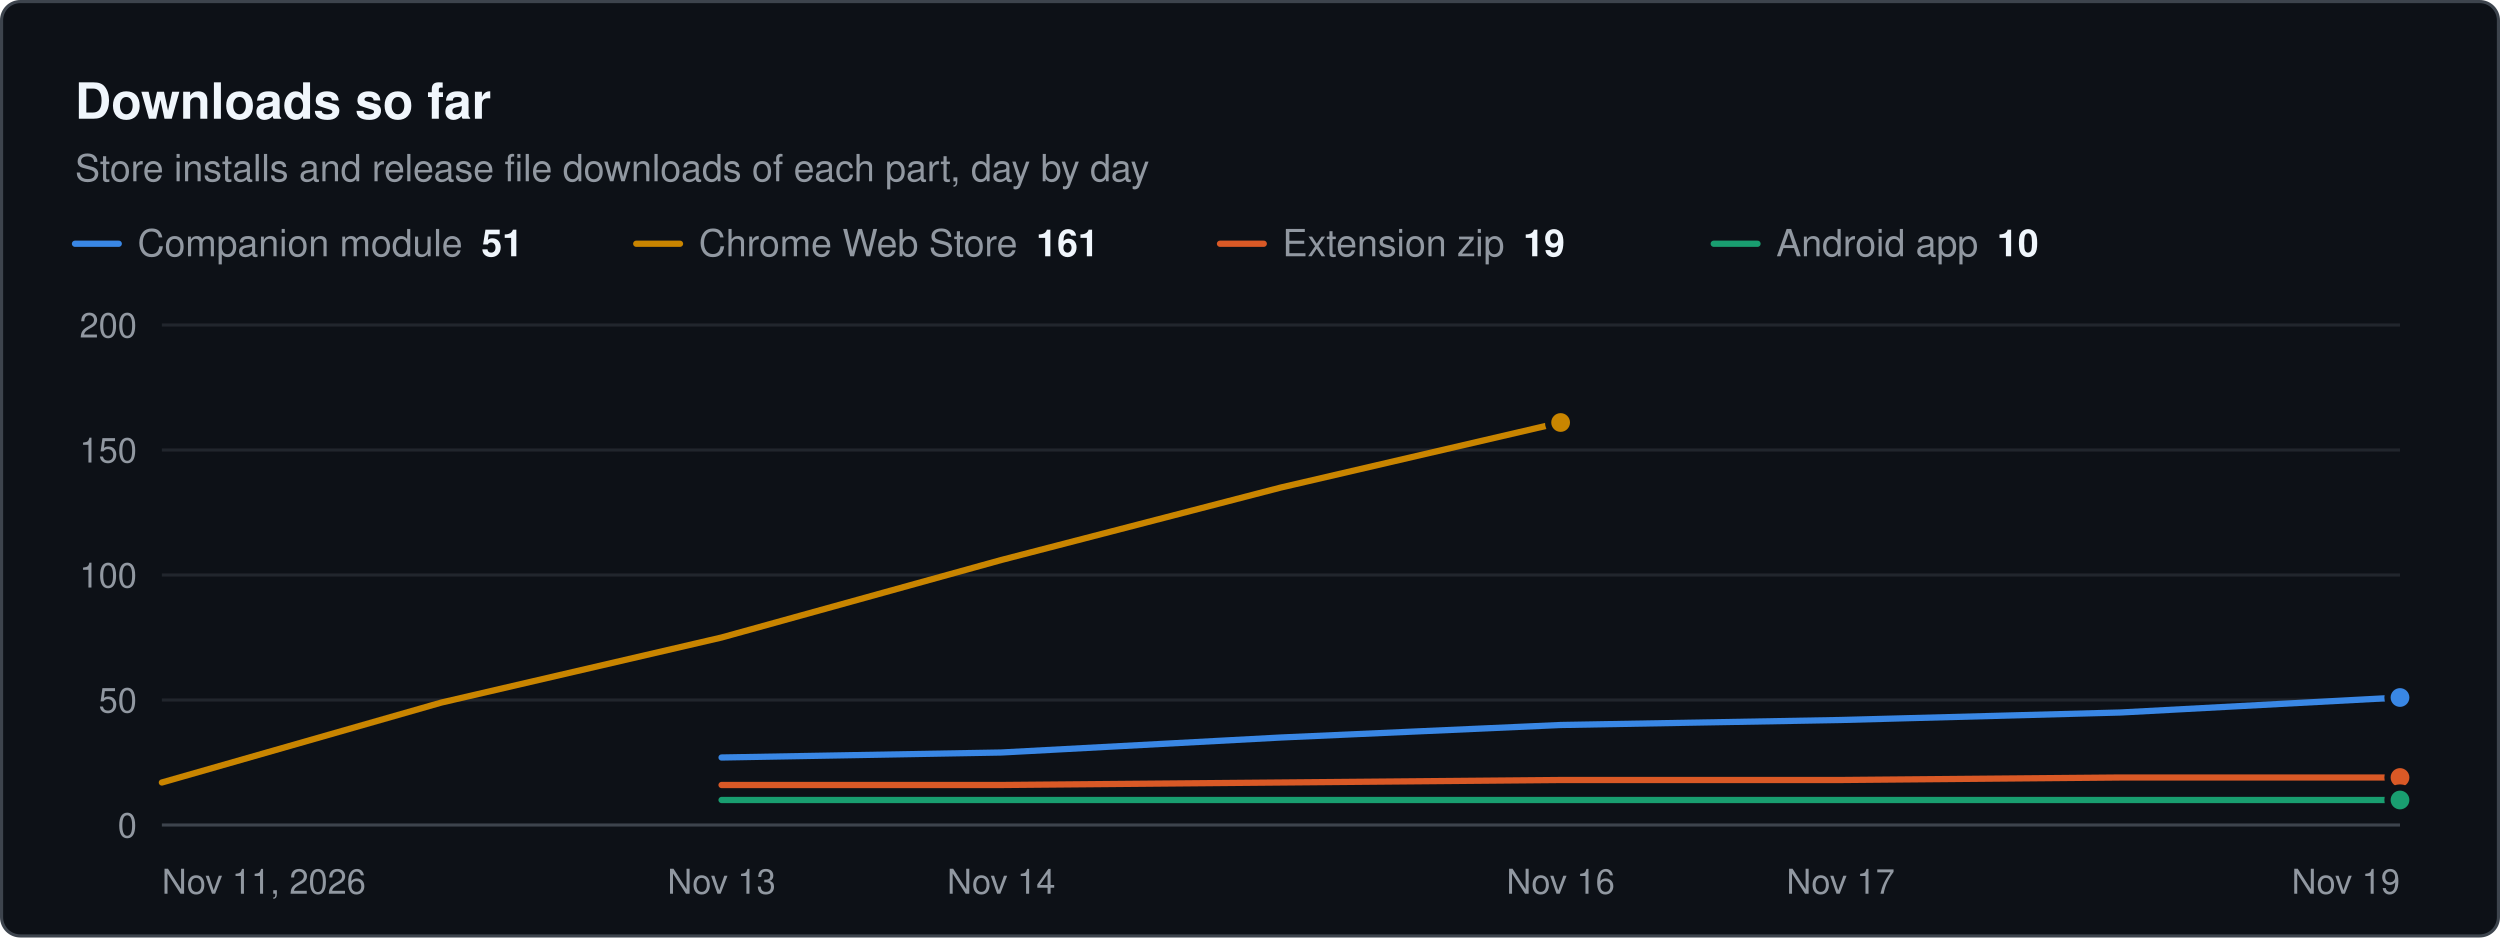
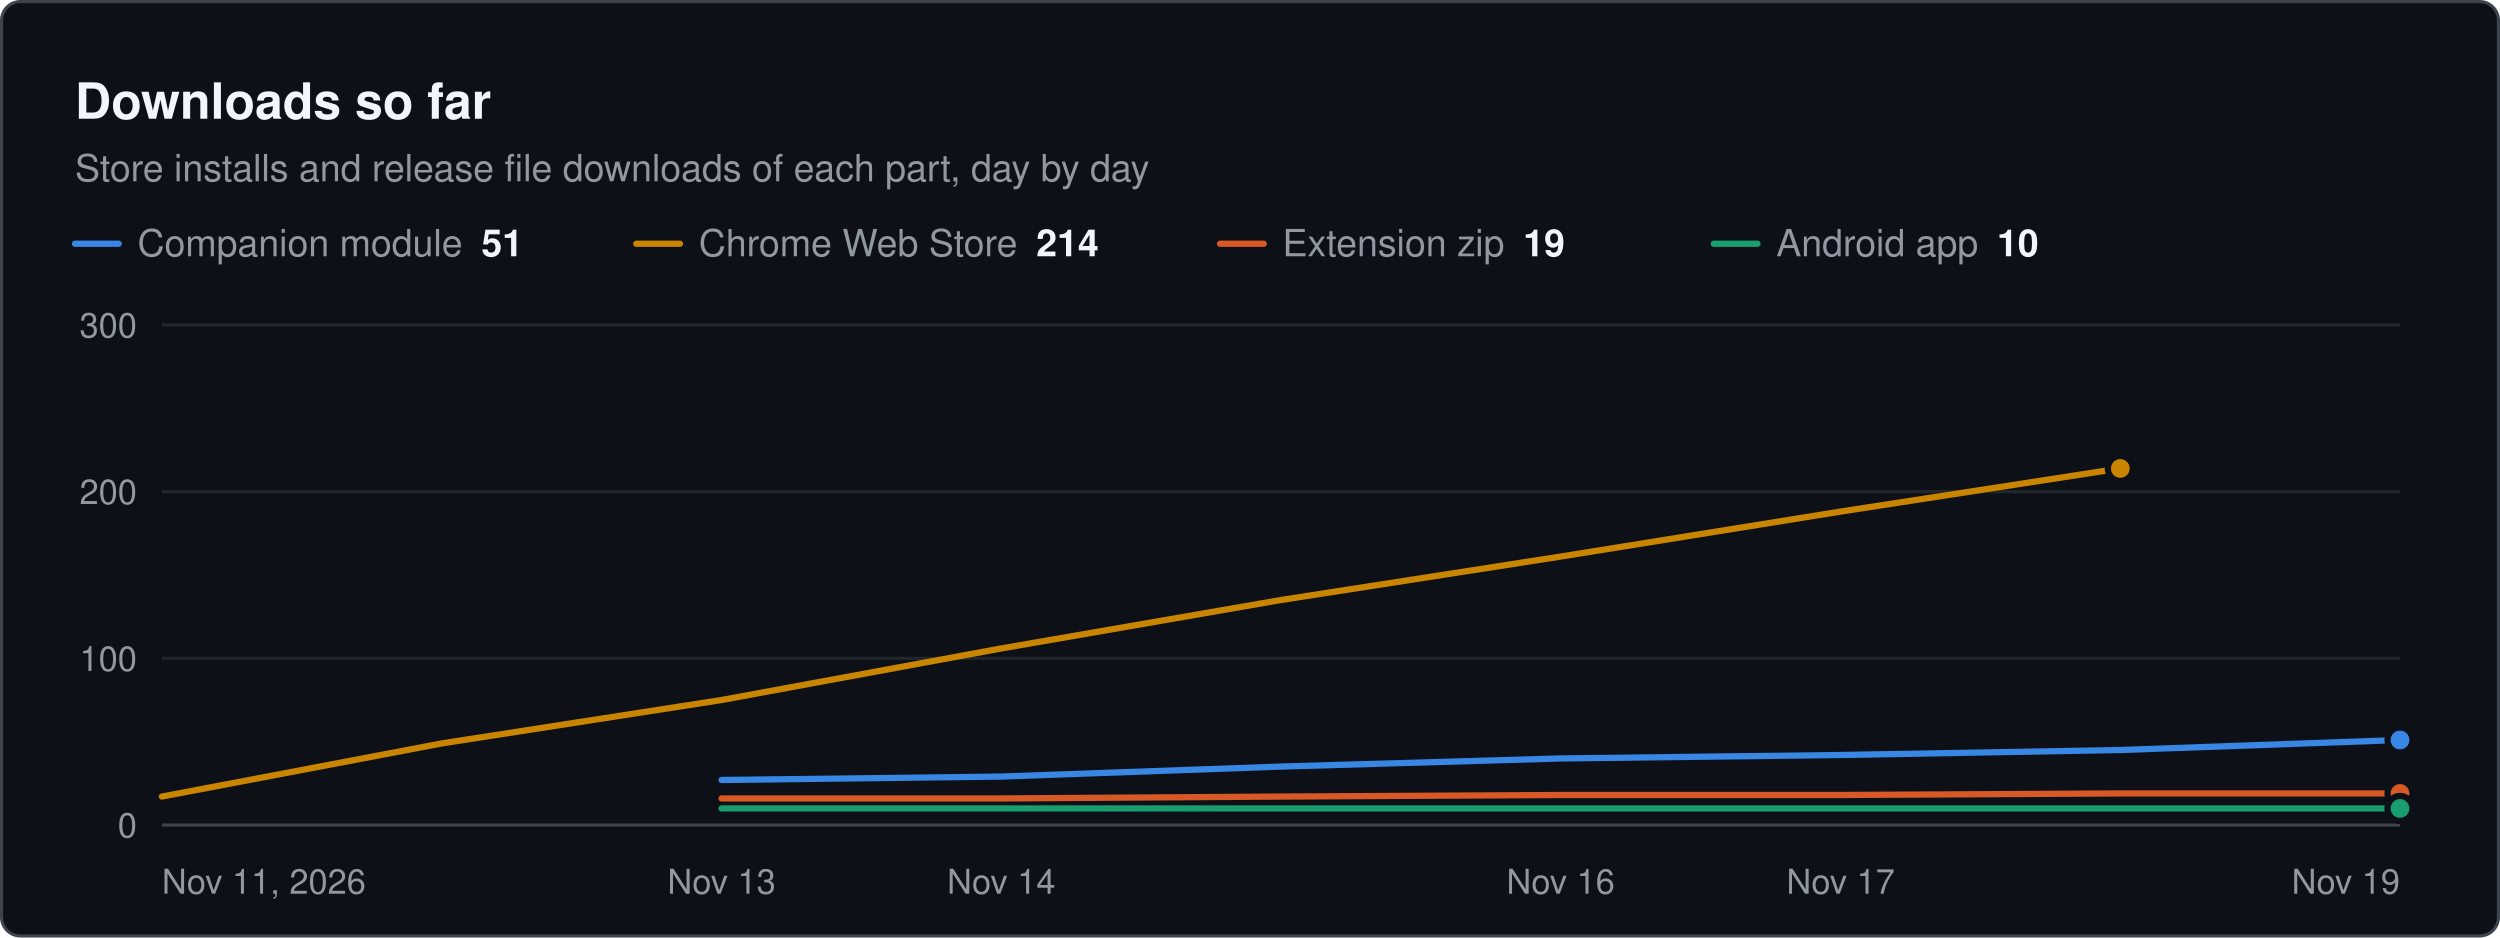
<svg xmlns="http://www.w3.org/2000/svg" width="800" height="300" viewBox="0 0 800 300" role="img" aria-label="Downloads so far. Store installs and release file downloads of each part, day by day" font-family="system-ui, -apple-system, &quot;Segoe UI&quot;, Helvetica, Arial, sans-serif">
  <rect x="0.5" y="0.5" width="799" height="299" rx="6" fill="#0d1117" stroke="#3d444d" />
  <text x="24" y="38" font-size="16" fill="#f0f6fc" font-weight="600">Downloads so far</text>
  <text x="24" y="58" font-size="12" fill="#9198a1">Store installs and release file downloads of each part, day by day</text>
  <line x1="24" x2="38" y1="78" y2="78" stroke="#3987e5" stroke-width="2" stroke-linecap="round" />
  <text x="44" y="82" font-size="12" fill="#9198a1">Companion module<tspan dx="6" font-weight="600" fill="#f0f6fc">51</tspan>
  </text>
  <line x1="203.6" x2="217.6" y1="78" y2="78" stroke="#c98500" stroke-width="2" stroke-linecap="round" />
-   <text x="223.6" y="82" font-size="12" fill="#9198a1">Chrome Web Store<tspan dx="6" font-weight="600" fill="#f0f6fc">161</tspan>
+   <text x="223.6" y="82" font-size="12" fill="#9198a1">Chrome Web Store<tspan dx="6" font-weight="600" fill="#f0f6fc">214</tspan>
  </text>
  <line x1="390.4" x2="404.4" y1="78" y2="78" stroke="#d95926" stroke-width="2" stroke-linecap="round" />
  <text x="410.4" y="82" font-size="12" fill="#9198a1">Extension zip<tspan dx="6" font-weight="600" fill="#f0f6fc">19</tspan>
  </text>
  <line x1="548.4" x2="562.4" y1="78" y2="78" stroke="#199e70" stroke-width="2" stroke-linecap="round" />
  <text x="568.4" y="82" font-size="12" fill="#9198a1">Android app<tspan dx="6" font-weight="600" fill="#f0f6fc">10</tspan>
  </text>
  <line x1="51.8" x2="768" y1="264" y2="264" stroke="#3d444d" stroke-width="1" />
  <text x="43.8" y="268" font-size="11" fill="#9198a1" text-anchor="end">0</text>
-   <line x1="51.8" x2="768" y1="224" y2="224" stroke="#21262d" stroke-width="1" />
-   <text x="43.8" y="228" font-size="11" fill="#9198a1" text-anchor="end">50</text>
-   <line x1="51.8" x2="768" y1="184" y2="184" stroke="#21262d" stroke-width="1" />
-   <text x="43.8" y="188" font-size="11" fill="#9198a1" text-anchor="end">100</text>
-   <line x1="51.8" x2="768" y1="144" y2="144" stroke="#21262d" stroke-width="1" />
-   <text x="43.8" y="148" font-size="11" fill="#9198a1" text-anchor="end">150</text>
+   <line x1="51.8" x2="768" y1="210.667" y2="210.667" stroke="#21262d" stroke-width="1" />
+   <text x="43.8" y="214.7" font-size="11" fill="#9198a1" text-anchor="end">100</text>
+   <line x1="51.8" x2="768" y1="157.333" y2="157.333" stroke="#21262d" stroke-width="1" />
+   <text x="43.8" y="161.3" font-size="11" fill="#9198a1" text-anchor="end">200</text>
  <line x1="51.8" x2="768" y1="104" y2="104" stroke="#21262d" stroke-width="1" />
-   <text x="43.8" y="108" font-size="11" fill="#9198a1" text-anchor="end">200</text>
+   <text x="43.8" y="108" font-size="11" fill="#9198a1" text-anchor="end">300</text>
  <text x="51.8" y="286" font-size="11" fill="#9198a1">Nov 11, 2026</text>
  <text x="230.9" y="286" font-size="11" fill="#9198a1" text-anchor="middle">Nov 13</text>
  <text x="320.4" y="286" font-size="11" fill="#9198a1" text-anchor="middle">Nov 14</text>
  <text x="499.4" y="286" font-size="11" fill="#9198a1" text-anchor="middle">Nov 16</text>
  <text x="589" y="286" font-size="11" fill="#9198a1" text-anchor="middle">Nov 17</text>
  <text x="768" y="286" font-size="11" fill="#9198a1" text-anchor="end">Nov 19</text>
-   <path d="M230.9 242.4 L320.4 240.8 L409.9 236 L499.4 232 L589 230.4 L678.5 228 L768 223.2" fill="none" stroke="#3987e5" stroke-width="2" stroke-linejoin="round" stroke-linecap="round" />
-   <circle cx="768" cy="223.2" r="4" fill="#3987e5" stroke="#0d1117" stroke-width="2" />
-   <path d="M51.8 250.4 L141.3 224.8 L230.9 204 L320.4 179.2 L409.9 156 L499.4 135.2" fill="none" stroke="#c98500" stroke-width="2" stroke-linejoin="round" stroke-linecap="round" />
-   <circle cx="499.4" cy="135.2" r="4" fill="#c98500" stroke="#0d1117" stroke-width="2" />
-   <path d="M230.9 251.2 L320.4 251.2 L409.9 250.4 L499.4 249.6 L589 249.6 L678.5 248.8 L768 248.8" fill="none" stroke="#d95926" stroke-width="2" stroke-linejoin="round" stroke-linecap="round" />
-   <circle cx="768" cy="248.8" r="4" fill="#d95926" stroke="#0d1117" stroke-width="2" />
-   <path d="M230.9 256 L320.4 256 L409.9 256 L499.4 256 L589 256 L678.5 256 L768 256" fill="none" stroke="#199e70" stroke-width="2" stroke-linejoin="round" stroke-linecap="round" />
-   <circle cx="768" cy="256" r="4" fill="#199e70" stroke="#0d1117" stroke-width="2" />
+   <path d="M230.9 249.6 L320.4 248.5 L409.9 245.3 L499.4 242.7 L589 241.6 L678.5 240 L768 236.8" fill="none" stroke="#3987e5" stroke-width="2" stroke-linejoin="round" stroke-linecap="round" />
+   <circle cx="768" cy="236.8" r="4" fill="#3987e5" stroke="#0d1117" stroke-width="2" />
+   <path d="M51.8 254.9 L141.3 237.9 L230.9 224 L320.4 207.5 L409.9 192 L499.4 178.1 L589 163.7 L678.5 149.9" fill="none" stroke="#c98500" stroke-width="2" stroke-linejoin="round" stroke-linecap="round" />
+   <circle cx="678.5" cy="149.9" r="4" fill="#c98500" stroke="#0d1117" stroke-width="2" />
+   <path d="M230.9 255.5 L320.4 255.5 L409.9 254.9 L499.4 254.4 L589 254.4 L678.5 253.9 L768 253.9" fill="none" stroke="#d95926" stroke-width="2" stroke-linejoin="round" stroke-linecap="round" />
+   <circle cx="768" cy="253.9" r="4" fill="#d95926" stroke="#0d1117" stroke-width="2" />
+   <path d="M230.9 258.7 L320.4 258.7 L409.9 258.7 L499.4 258.7 L589 258.7 L678.5 258.7 L768 258.7" fill="none" stroke="#199e70" stroke-width="2" stroke-linejoin="round" stroke-linecap="round" />
+   <circle cx="768" cy="258.7" r="4" fill="#199e70" stroke="#0d1117" stroke-width="2" />
</svg>
